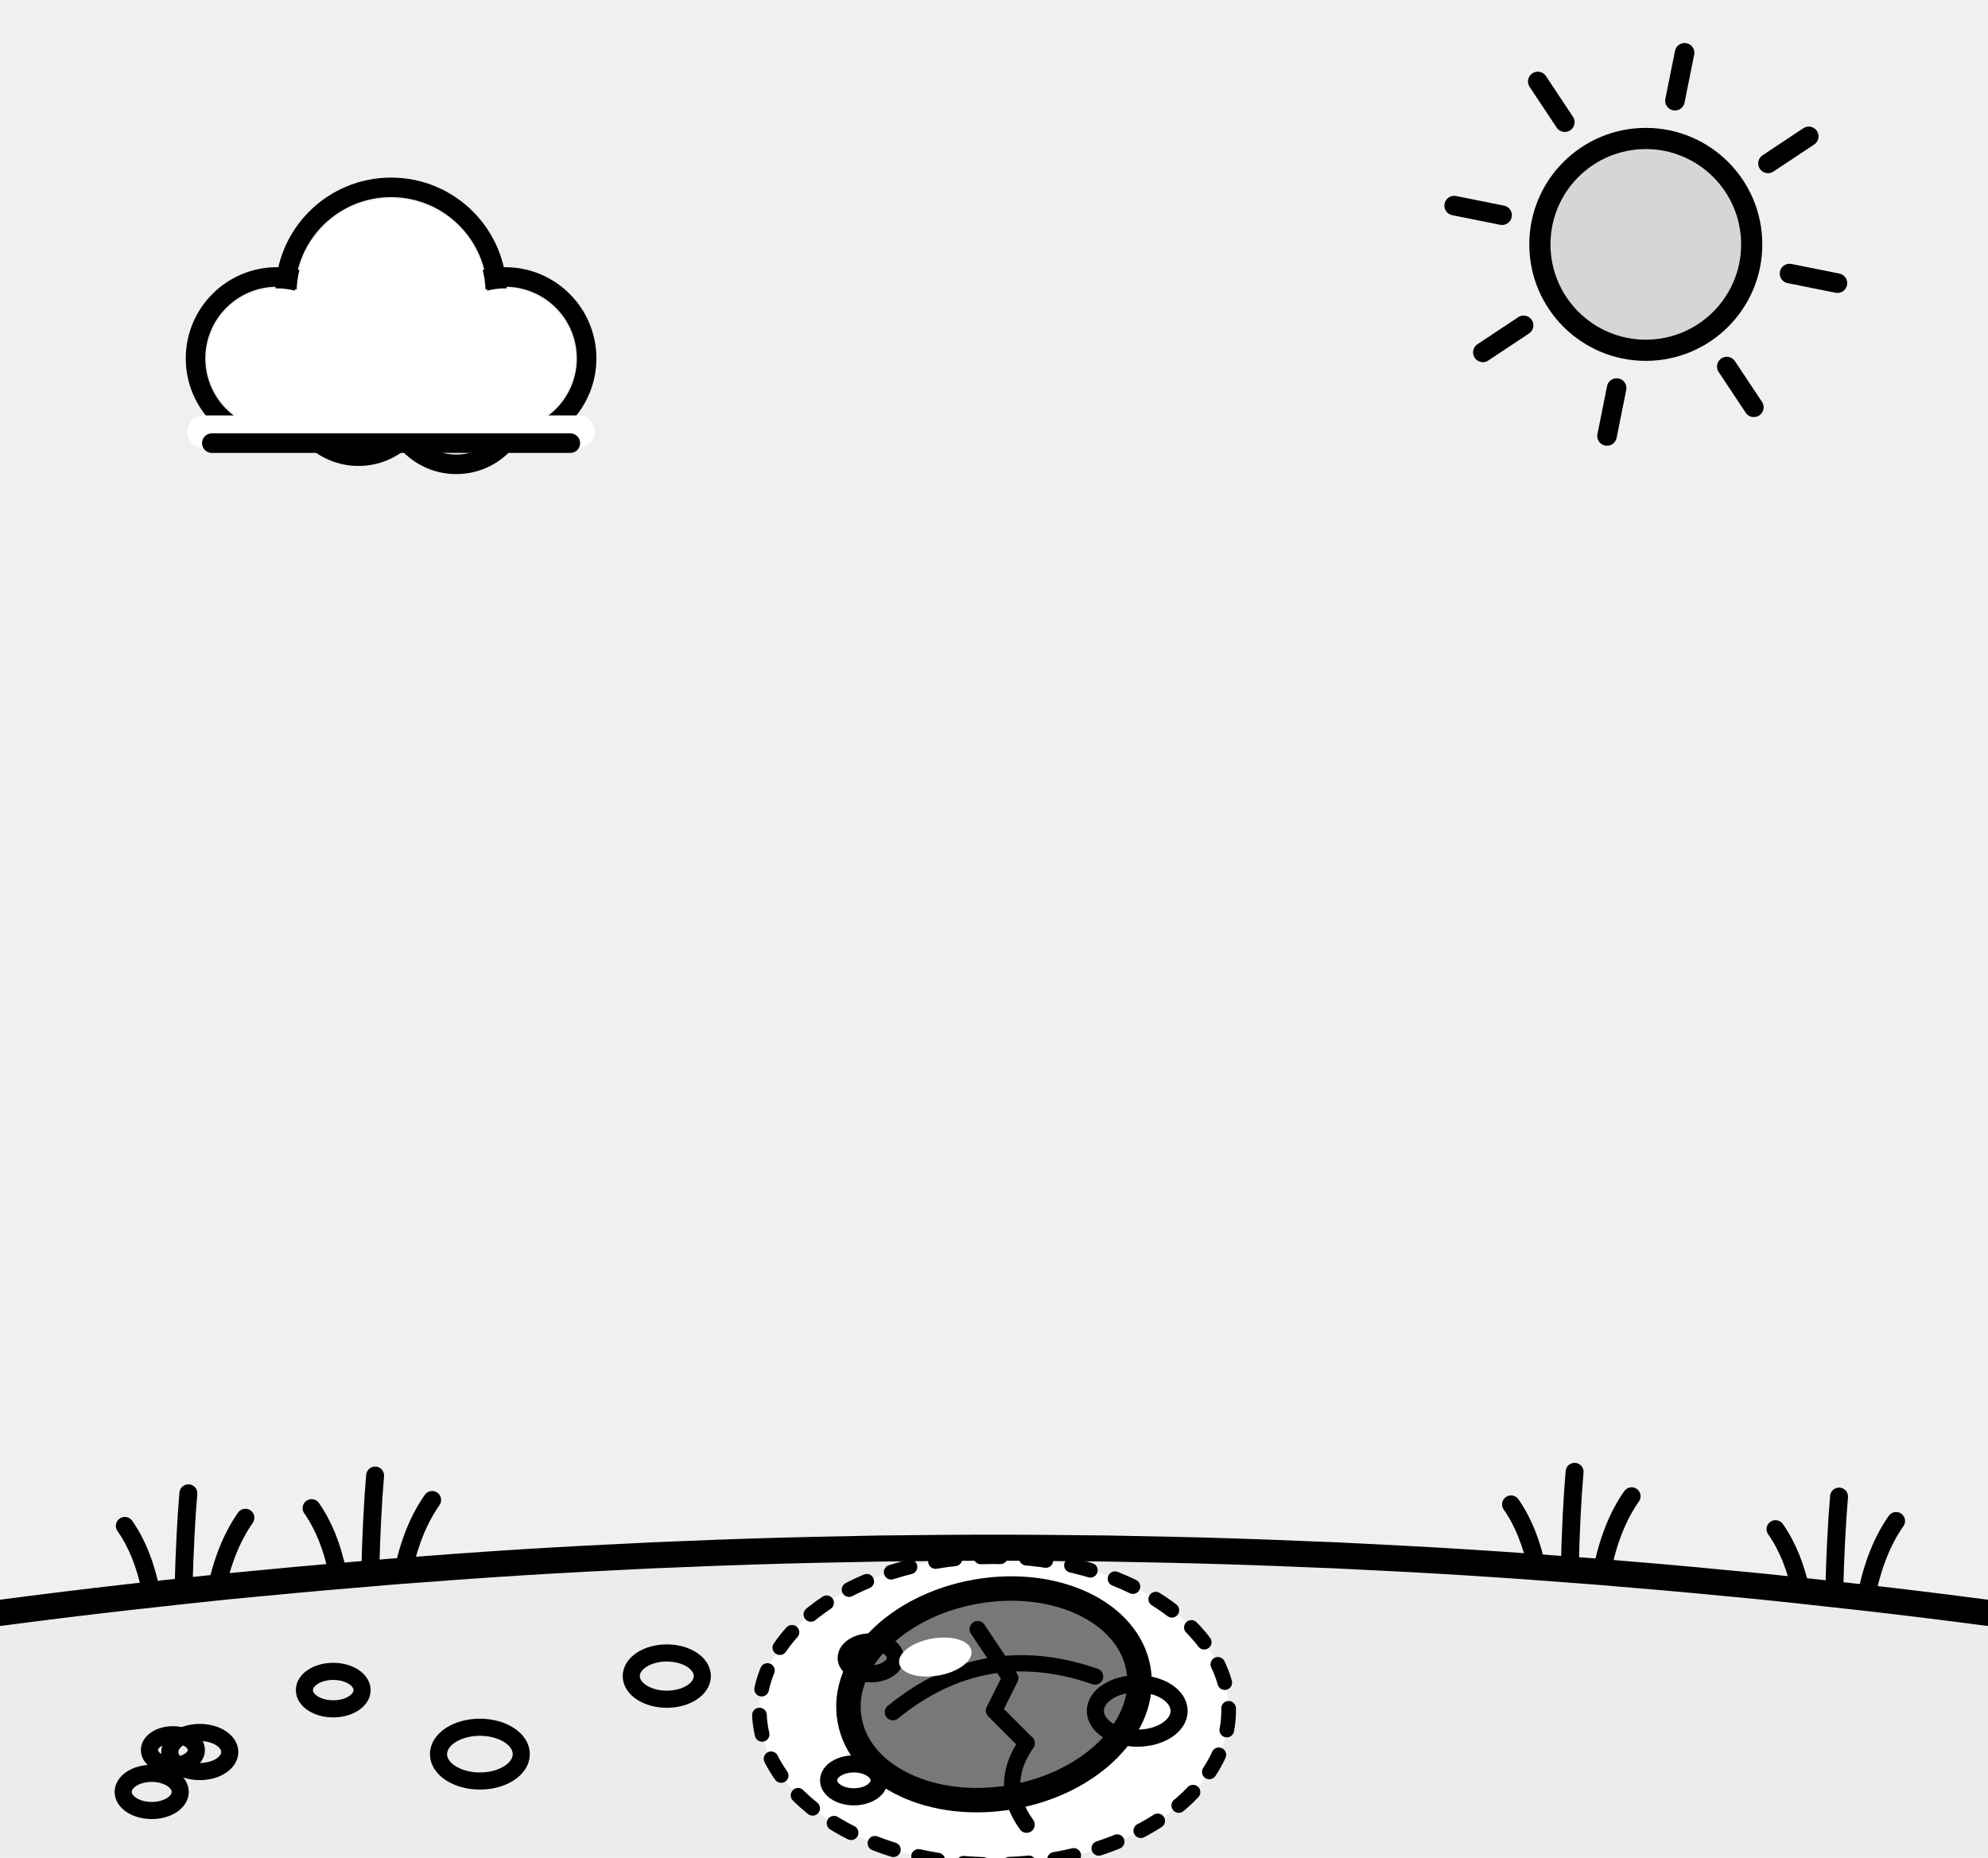
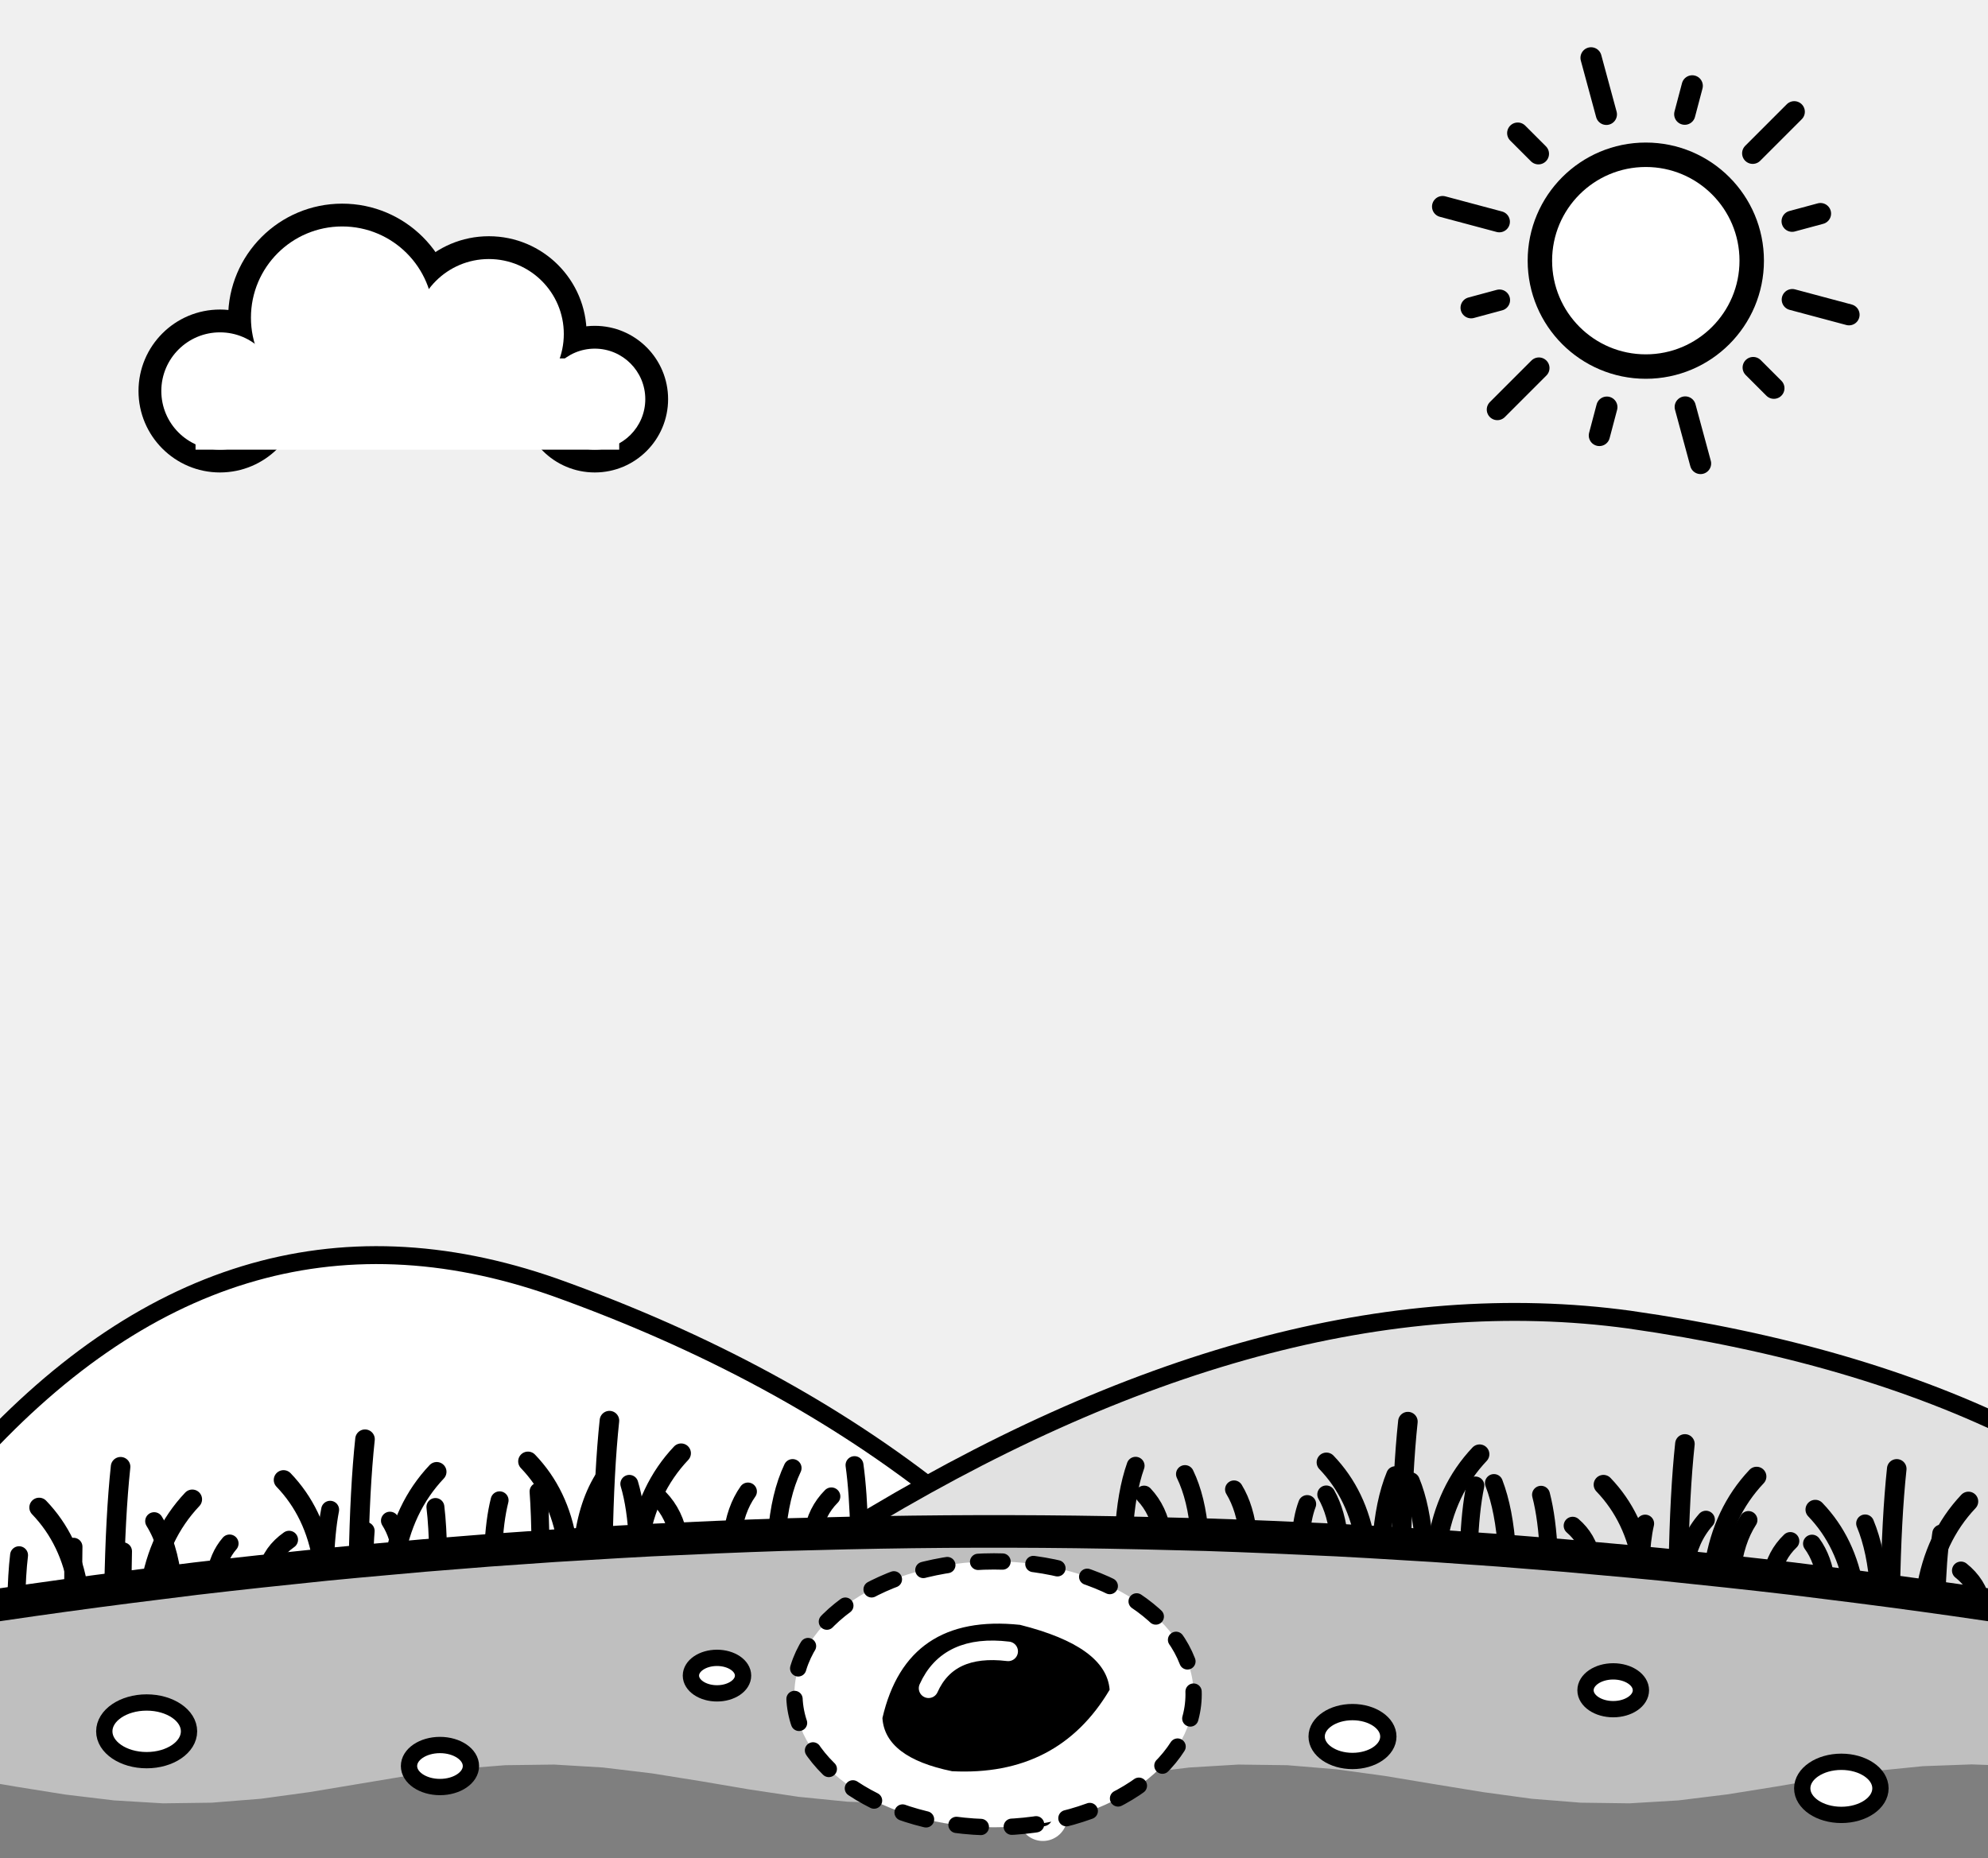
<svg xmlns="http://www.w3.org/2000/svg" width="122" height="114" viewBox="0 0 122 114">
-   <g id="shade">
-     <circle cx="101" cy="15" r="6.5" fill="rgb(214,214,214)" />
-     <path d="M0,99 L2,98.74 L4,98.49 L6,98.25 L8,98.02 L10,97.8 L12,97.58 L14,97.37 L16,97.18 L18,96.99 L20,96.81 L22,96.64 L24,96.47 L26,96.32 L28,96.17 L30,96.03 L32,95.9 L34,95.78 L36,95.67 L38,95.57 L40,95.47 L42,95.39 L44,95.31 L46,95.24 L48,95.18 L50,95.13 L52,95.09 L54,95.05 L56,95.03 L58,95.01 L60,95 L62,95 L64,95.01 L66,95.03 L68,95.05 L70,95.09 L72,95.13 L74,95.18 L76,95.24 L78,95.31 L80,95.39 L82,95.47 L84,95.57 L86,95.67 L88,95.78 L90,95.9 L92,96.03 L94,96.17 L96,96.32 L98,96.47 L100,96.64 L102,96.81 L104,96.99 L106,97.18 L108,97.37 L110,97.58 L112,97.8 L114,98.02 L116,98.25 L118,98.49 L120,98.74 L122,99 L122,114 L0,114 Z" fill="rgb(236,236,236)" />
-     <ellipse cx="61" cy="105" rx="14.4" ry="9.45" fill="#fff" />
-     <ellipse cx="61" cy="104" rx="9" ry="6.4" transform="rotate(-10 61 104)" fill="rgb(120,120,120)" />
-   </g>
-   <g id="ink" fill="none" stroke="#000" stroke-linecap="round" stroke-linejoin="round">
-     <circle cx="101" cy="15" r="6.5" stroke-width="1.3" />
-     <path d="M109.82,16.79 L112.76,17.38" stroke-width="1.2" />
-     <path d="M105.97,22.5 L107.63,25" stroke-width="1.2" />
-     <path d="M99.21,23.82 L98.62,26.76" stroke-width="1.2" />
-     <path d="M93.5,19.97 L91,21.63" stroke-width="1.2" />
-     <path d="M92.18,13.21 L89.24,12.62" stroke-width="1.2" />
-     <path d="M96.03,7.5 L94.37,5" stroke-width="1.2" />
-     <path d="M102.79,6.18 L103.38,3.24" stroke-width="1.2" />
-     <path d="M108.5,10.03 L111,8.37" stroke-width="1.2" />
-     <circle cx="17" cy="22" r="5" stroke-width="1.2" />
-     <circle cx="24" cy="18" r="6.5" stroke-width="1.2" />
-     <circle cx="31" cy="22" r="5" stroke-width="1.2" />
-     <circle cx="22" cy="24" r="4" stroke-width="1.2" />
-     <circle cx="28" cy="24.5" r="4" stroke-width="1.2" />
-     <circle cx="17" cy="22" r="4.3" fill="#fff" stroke="none" />
-     <circle cx="24" cy="18" r="5.8" fill="#fff" stroke="none" />
-     <circle cx="31" cy="22" r="4.3" fill="#fff" stroke="none" />
-     <circle cx="22" cy="24" r="3.3" fill="#fff" stroke="none" />
-     <circle cx="28" cy="24.5" r="3.3" fill="#fff" stroke="none" />
-     <path d="M12.5,26.5 L35.5,26.5" stroke="#fff" stroke-width="2" />
-     <path d="M13,27.2 L35,27.2" stroke-width="1.2" />
-     <path d="M0,99 L2,98.74 L4,98.49 L6,98.25 L8,98.02 L10,97.8 L12,97.58 L14,97.37 L16,97.18 L18,96.99 L20,96.81 L22,96.64 L24,96.47 L26,96.32 L28,96.17 L30,96.03 L32,95.9 L34,95.78 L36,95.67 L38,95.57 L40,95.47 L42,95.39 L44,95.31 L46,95.24 L48,95.18 L50,95.13 L52,95.09 L54,95.05 L56,95.03 L58,95.01 L60,95 L62,95 L64,95.01 L66,95.03 L68,95.05 L70,95.09 L72,95.13 L74,95.18 L76,95.24 L78,95.31 L80,95.39 L82,95.47 L84,95.57 L86,95.67 L88,95.78 L90,95.9 L92,96.03 L94,96.17 L96,96.32 L98,96.47 L100,96.64 L102,96.81 L104,96.99 L106,97.18 L108,97.37 L110,97.58 L112,97.8 L114,98.02 L116,98.25 L118,98.49 L120,98.74 L122,99" stroke-width="1.6" />
-     <ellipse cx="40.92" cy="102.88" rx="2.18" ry="1.42" stroke-width="1.05" />
-     <ellipse cx="12.26" cy="107.54" rx="1.84" ry="1.2" stroke-width="1.05" />
-     <ellipse cx="10.61" cy="107.42" rx="1.44" ry="0.94" stroke-width="1.05" />
-     <ellipse cx="53.44" cy="101.76" rx="1.51" ry="0.98" stroke-width="1.05" />
-     <ellipse cx="52.4" cy="109.28" rx="1.55" ry="1.01" stroke-width="1.05" />
-     <ellipse cx="29.45" cy="107.67" rx="2.54" ry="1.65" stroke-width="1.05" />
-     <ellipse cx="69.79" cy="105.02" rx="2.57" ry="1.67" stroke-width="1.05" />
-     <ellipse cx="9.31" cy="109.99" rx="1.75" ry="1.14" stroke-width="1.05" />
-     <ellipse cx="20.45" cy="103.74" rx="1.77" ry="1.15" stroke-width="1.05" />
-     <path d="M9.26,97.66 Q8.78,95.26 7.66,93.66" stroke-width="1.1" />
-     <path d="M11.26,97.66 Q11.35,94.06 11.56,91.66" stroke-width="1.1" />
-     <path d="M13.26,97.66 Q13.8,94.96 15.06,93.16" stroke-width="1.1" />
-     <path d="M20.72,96.57 Q20.24,94.17 19.12,92.57" stroke-width="1.1" />
-     <path d="M22.72,96.57 Q22.81,92.97 23.02,90.57" stroke-width="1.1" />
-     <path d="M24.72,96.57 Q25.26,93.87 26.52,92.07" stroke-width="1.1" />
-     <path d="M94.33,96.34 Q93.85,93.94 92.73,92.34" stroke-width="1.1" />
-     <path d="M96.33,96.34 Q96.42,92.74 96.63,90.34" stroke-width="1.1" />
-     <path d="M98.33,96.34 Q98.87,93.64 100.13,91.84" stroke-width="1.1" />
-     <path d="M110.56,97.86 Q110.08,95.46 108.96,93.86" stroke-width="1.1" />
-     <path d="M112.56,97.86 Q112.65,94.26 112.86,91.86" stroke-width="1.1" />
-     <path d="M114.56,97.86 Q115.1,95.16 116.36,93.36" stroke-width="1.1" />
-     <ellipse cx="61" cy="105" rx="14.4" ry="9.45" stroke-width="0.9" stroke-dasharray="1.2 1.6" />
-     <path d="M63,107 Q61.23,109.56 63,112" stroke-width="1" />
-     <ellipse cx="61" cy="104" rx="9" ry="6.4" transform="rotate(-10 61 104)" stroke-width="1.5" />
-     <path d="M54.7,104 Q61,100.48 67.3,104" transform="rotate(-10 61 104)" stroke-width="1" />
-     <ellipse cx="57.85" cy="101.12" rx="2.25" ry="1.15" transform="rotate(-10 61 104)" fill="#fff" stroke="none" />
-     <path d="M60,100 l2,3 l-1,2 l2,2" stroke-width="1" />
+   <g stroke-linecap="round" stroke-linejoin="round">
+     <path d="M109.99,18.39 L113.47,19.32" fill="none" stroke="#000" stroke-width="1.3" />
+     <path d="M107.59,22.56 L108.86,23.83" fill="none" stroke="#000" stroke-width="1.3" />
+     <path d="M103.42,24.98 L104.36,28.45" fill="none" stroke="#000" stroke-width="1.3" />
+     <path d="M98.61,24.99 L98.15,26.73" fill="none" stroke="#000" stroke-width="1.3" />
+     <path d="M94.44,22.59 L91.89,25.14" fill="none" stroke="#000" stroke-width="1.3" />
+     <path d="M92.02,18.42 L90.28,18.89" fill="none" stroke="#000" stroke-width="1.3" />
+     <path d="M92.01,13.61 L88.53,12.68" fill="none" stroke="#000" stroke-width="1.3" />
+     <path d="M94.41,9.44 L93.14,8.17" fill="none" stroke="#000" stroke-width="1.3" />
+     <path d="M98.58,7.02 L97.64,3.55" fill="none" stroke="#000" stroke-width="1.3" />
+     <path d="M103.39,7.01 L103.85,5.27" fill="none" stroke="#000" stroke-width="1.3" />
+     <path d="M107.56,9.41 L110.11,6.86" fill="none" stroke="#000" stroke-width="1.3" />
+     <path d="M109.98,13.58 L111.72,13.11" fill="none" stroke="#000" stroke-width="1.3" />
+     <circle cx="101" cy="16" r="6.5" fill="#fff" stroke="#000" stroke-width="1.5" />
+     <clipPath id="c1">
+       <rect x="0" y="0" width="122" height="29" />
+     </clipPath>
+     <g clip-path="url(#c1)">
+       <circle cx="13.5" cy="24" r="5" fill="#000" />
+       <circle cx="21" cy="19.5" r="7" fill="#000" />
+       <circle cx="30" cy="20.5" r="6" fill="#000" />
+       <circle cx="36.5" cy="24.5" r="4.5" fill="#000" />
+     </g>
+     <clipPath id="c2">
+       <rect x="0" y="0" width="122" height="27.6" />
+     </clipPath>
+     <g clip-path="url(#c2)">
+       <circle cx="13.5" cy="24" r="3.6" fill="#fff" />
+       <circle cx="21" cy="19.5" r="5.6" fill="#fff" />
+       <circle cx="30" cy="20.5" r="4.6" fill="#fff" />
+       <circle cx="36.5" cy="24.5" r="3.1" fill="#fff" />
+       <rect x="12" y="22" width="26" height="6" fill="#fff" />
+     </g>
+     <path d="M-2,90 Q14,72 34,79 Q48,84 58,92 L58,110 L-2,110 Z" fill="#fff" stroke="#000" stroke-width="1.1" />
+     <path d="M52,94 Q78,78 100,81 Q114,83 124,88 L124,110 L52,110 Z" fill="#e1e1e1" stroke="#000" stroke-width="1.1" />
+     <path d="M-2,98.8 L0,98.5 L2,98.21 L4,97.93 L6,97.66 L8,97.4 L10,97.15 L12,96.9 L14,96.67 L16,96.45 L18,96.24 L20,96.03 L22,95.84 L24,95.66 L26,95.48 L28,95.32 L30,95.16 L32,95.02 L34,94.88 L36,94.76 L38,94.64 L40,94.53 L42,94.44 L44,94.35 L46,94.27 L48,94.2 L50,94.15 L52,94.1 L54,94.06 L56,94.03 L58,94.01 L60,94 L62,94 L64,94.01 L66,94.03 L68,94.06 L70,94.1 L72,94.15 L74,94.2 L76,94.27 L78,94.35 L80,94.44 L82,94.53 L84,94.64 L86,94.76 L88,94.88 L90,95.02 L92,95.16 L94,95.32 L96,95.48 L98,95.66 L100,95.84 L102,96.03 L104,96.24 L106,96.45 L108,96.67 L110,96.9 L112,97.15 L114,97.4 L116,97.66 L118,97.93 L120,98.21 L122,98.5 L124,98.8 L124,116 L-2,116 Z" fill="#bfbfbf" />
+     <path d="M-2,109.16 L1,109.67 L4,110.15 L7,110.51 L10,110.69 L13,110.65 L16,110.41 L19,110 L22,109.5 L25,109 L28,108.59 L31,108.35 L34,108.31 L37,108.49 L40,108.85 L43,109.33 L46,109.84 L49,110.29 L52,110.59 L55,110.7 L58,110.59 L61,110.28 L64,109.83 L67,109.32 L70,108.85 L73,108.49 L76,108.31 L79,108.35 L82,108.6 L85,109.01 L88,109.51 L91,110 L94,110.41 L97,110.65 L100,110.69 L103,110.51 L106,110.14 L109,109.66 L112,109.15 L115,108.71 L118,108.41 L121,108.3 L124,108.41 L124,116 L-2,116 Z" fill="#7f7f7f" />
+     <ellipse cx="9" cy="106.27" rx="2.6" ry="1.77" fill="#fff" stroke="#000" stroke-width="1" />
+     <ellipse cx="27" cy="108.4" rx="1.9" ry="1.29" fill="#fff" stroke="#000" stroke-width="1" />
+     <ellipse cx="44" cy="102.85" rx="1.6" ry="1.09" fill="#fff" stroke="#000" stroke-width="1" />
+     <ellipse cx="83" cy="106.59" rx="2.2" ry="1.5" fill="#fff" stroke="#000" stroke-width="1" />
+     <ellipse cx="99" cy="103.75" rx="1.7" ry="1.16" fill="#fff" stroke="#000" stroke-width="1" />
+     <ellipse cx="113" cy="109.77" rx="2.4" ry="1.63" fill="#fff" stroke="#000" stroke-width="1" />
+     <path d="M1,98.35 q0.03,-1.73 0.17,-2.89" fill="none" stroke="#000" stroke-width="1.1" />
+     <path d="M4.49,97.86 q0,-1.75 0.02,-2.92" fill="none" stroke="#000" stroke-width="1.1" />
+     <path d="M7.52,97.46 q0.01,-1.35 0.03,-2.24" fill="none" stroke="#000" stroke-width="1.1" />
+     <path d="M10.6,97.07 q-0.23,-2.22 -1.14,-3.7" fill="none" stroke="#000" stroke-width="1.1" />
+     <path d="M13.22,96.76 q0.17,-1.21 0.87,-2.02" fill="none" stroke="#000" stroke-width="1.1" />
+     <path d="M16.39,96.41 q0.27,-1.14 1.35,-1.9" fill="none" stroke="#000" stroke-width="1.1" />
+     <path d="M19.94,96.04 q0.06,-2.02 0.32,-3.37" fill="none" stroke="#000" stroke-width="1.1" />
+     <path d="M22.36,95.81 q0.02,-1.1 0.08,-1.84" fill="none" stroke="#000" stroke-width="1.1" />
+     <path d="M24.65,95.6 q-0.14,-1.35 -0.72,-2.26" fill="none" stroke="#000" stroke-width="1.1" />
+     <path d="M26.89,95.41 q-0.03,-1.75 -0.17,-2.91" fill="none" stroke="#000" stroke-width="1.1" />
+     <path d="M30.27,95.14 q0.08,-1.83 0.39,-3.05" fill="none" stroke="#000" stroke-width="1.1" />
+     <path d="M33.17,94.94 q-0.02,-2.03 -0.12,-3.39" fill="none" stroke="#000" stroke-width="1.1" />
+     <path d="M35.76,94.77 q0.28,-2.52 1.39,-4.19" fill="none" stroke="#000" stroke-width="1.1" />
+     <path d="M39.14,94.58 q-0.1,-2.1 -0.52,-3.5" fill="none" stroke="#000" stroke-width="1.1" />
+     <path d="M41.66,94.45 q-0.24,-1.5 -1.2,-2.49" fill="none" stroke="#000" stroke-width="1.1" />
+     <path d="M44.93,94.31 q0.19,-1.66 0.97,-2.76" fill="none" stroke="#000" stroke-width="1.1" />
+     <path d="M47.67,94.21 q0.19,-2.46 0.97,-4.1" fill="none" stroke="#000" stroke-width="1.1" />
+     <path d="M49.87,94.15 q0.23,-1.38 1.15,-2.3" fill="none" stroke="#000" stroke-width="1.1" />
+     <path d="M52.73,94.08 q-0.06,-2.49 -0.29,-4.15" fill="none" stroke="#000" stroke-width="1.1" />
+     <path d="M68.97,94.08 q0.14,-2.47 0.72,-4.11" fill="none" stroke="#000" stroke-width="1.1" />
+     <path d="M71.33,94.13 q-0.22,-1.43 -1.12,-2.39" fill="none" stroke="#000" stroke-width="1.1" />
+     <path d="M73.62,94.19 q-0.18,-2.23 -0.9,-3.71" fill="none" stroke="#000" stroke-width="1.1" />
+     <path d="M76.6,94.29 q-0.17,-1.72 -0.87,-2.87" fill="none" stroke="#000" stroke-width="1.1" />
+     <path d="M79.82,94.43 q0.08,-1.27 0.4,-2.11" fill="none" stroke="#000" stroke-width="1.1" />
+     <path d="M82.19,94.54 q-0.16,-1.69 -0.8,-2.81" fill="none" stroke="#000" stroke-width="1.1" />
+     <path d="M84.77,94.68 q0.17,-2.48 0.85,-4.13" fill="none" stroke="#000" stroke-width="1.1" />
+     <path d="M87.39,94.84 q-0.16,-2.35 -0.81,-3.92" fill="none" stroke="#000" stroke-width="1.1" />
+     <path d="M90.14,95.03 q0.08,-2.31 0.4,-3.85" fill="none" stroke="#000" stroke-width="1.1" />
+     <path d="M92.48,95.2 q-0.16,-2.5 -0.8,-4.17" fill="none" stroke="#000" stroke-width="1.1" />
+     <path d="M95.05,95.4 q-0.1,-2.19 -0.48,-3.65" fill="none" stroke="#000" stroke-width="1.1" />
+     <path d="M97.66,95.63 q-0.23,-1.19 -1.15,-1.98" fill="none" stroke="#000" stroke-width="1.1" />
+     <path d="M100.68,95.9 q0.06,-1.43 0.28,-2.38" fill="none" stroke="#000" stroke-width="1.1" />
+     <path d="M103.4,96.17 q0.26,-1.73 1.29,-2.89" fill="none" stroke="#000" stroke-width="1.1" />
+     <path d="M106.27,96.48 q0.21,-1.91 1.03,-3.18" fill="none" stroke="#000" stroke-width="1.1" />
+     <path d="M108.73,96.76 q0.23,-1.3 1.14,-2.17" fill="none" stroke="#000" stroke-width="1.1" />
+     <path d="M112.07,97.15 q-0.17,-1.44 -0.87,-2.4" fill="none" stroke="#000" stroke-width="1.1" />
+     <path d="M115.31,97.57 q-0.17,-2.43 -0.85,-4.06" fill="none" stroke="#000" stroke-width="1.1" />
+     <path d="M118.84,98.05 q0.06,-2.35 0.29,-3.92" fill="none" stroke="#000" stroke-width="1.1" />
+     <path d="M121.63,98.45 q-0.26,-1.23 -1.29,-2.05" fill="none" stroke="#000" stroke-width="1.1" />
+     <path d="M4.8,97.53 q-0.48,-3 -2.4,-5" fill="none" stroke="#000" stroke-width="1.2" />
+     <path d="M7,97.53 q0.08,-4.5 0.4,-7.5" fill="none" stroke="#000" stroke-width="1.2" />
+     <path d="M9.2,97.53 q0.52,-3.3 2.6,-5.5" fill="none" stroke="#000" stroke-width="1.2" />
+     <path d="M19.8,95.84 q-0.48,-3 -2.4,-5" fill="none" stroke="#000" stroke-width="1.2" />
+     <path d="M22,95.84 q0.08,-4.5 0.4,-7.5" fill="none" stroke="#000" stroke-width="1.2" />
+     <path d="M24.2,95.84 q0.52,-3.3 2.6,-5.5" fill="none" stroke="#000" stroke-width="1.2" />
+     <path d="M34.8,94.7 q-0.48,-3 -2.4,-5" fill="none" stroke="#000" stroke-width="1.2" />
+     <path d="M37,94.7 q0.08,-4.5 0.4,-7.5" fill="none" stroke="#000" stroke-width="1.2" />
+     <path d="M39.2,94.7 q0.52,-3.3 2.6,-5.5" fill="none" stroke="#000" stroke-width="1.2" />
+     <path d="M83.8,94.76 q-0.48,-3 -2.4,-5" fill="none" stroke="#000" stroke-width="1.2" />
+     <path d="M86,94.76 q0.08,-4.5 0.4,-7.5" fill="none" stroke="#000" stroke-width="1.2" />
+     <path d="M88.2,94.76 q0.52,-3.3 2.6,-5.5" fill="none" stroke="#000" stroke-width="1.2" />
+     <path d="M100.8,96.13 q-0.48,-3 -2.4,-5" fill="none" stroke="#000" stroke-width="1.2" />
+     <path d="M103,96.13 q0.08,-4.5 0.4,-7.5" fill="none" stroke="#000" stroke-width="1.2" />
+     <path d="M105.2,96.13 q0.52,-3.3 2.6,-5.5" fill="none" stroke="#000" stroke-width="1.2" />
+     <path d="M113.8,97.66 q-0.48,-3 -2.4,-5" fill="none" stroke="#000" stroke-width="1.2" />
+     <path d="M116,97.66 q0.08,-4.5 0.4,-7.5" fill="none" stroke="#000" stroke-width="1.2" />
+     <path d="M118.2,97.66 q0.52,-3.3 2.6,-5.5" fill="none" stroke="#000" stroke-width="1.2" />
+     <path d="M-2,98.8 L0,98.5 L2,98.21 L4,97.93 L6,97.66 L8,97.4 L10,97.15 L12,96.9 L14,96.67 L16,96.45 L18,96.24 L20,96.03 L22,95.84 L24,95.66 L26,95.48 L28,95.32 L30,95.16 L32,95.02 L34,94.88 L36,94.76 L38,94.64 L40,94.53 L42,94.44 L44,94.35 L46,94.27 L48,94.2 L50,94.15 L52,94.1 L54,94.06 L56,94.03 L58,94.01 L60,94 L62,94 L64,94.01 L66,94.03 L68,94.06 L70,94.1 L72,94.15 L74,94.2 L76,94.27 L78,94.35 L80,94.44 L82,94.53 L84,94.64 L86,94.76 L88,94.88 L90,95.02 L92,95.16 L94,95.32 L96,95.48 L98,95.66 L100,95.84 L102,96.03 L104,96.24 L106,96.45 L108,96.67 L110,96.9 L112,97.15 L114,97.4 L116,97.66 L118,97.93 L120,98.21 L122,98.5 L124,98.8" fill="none" stroke="#000" stroke-width="2" />
+     <path d="M64,106 Q64.65,108.92 64,111.5" fill="none" stroke="#fff" stroke-width="3" />
+     <path d="M64,106 Q64.65,108.92 64,111.5" fill="none" stroke="#000" stroke-width="1.2" />
+     <ellipse cx="61" cy="104" rx="12.25" ry="8.16" fill="#fff" stroke="#000" stroke-width="1" stroke-dasharray="1.5 1.9" />
+     <path d="M54,104 Q56.8,98 63.45,100.16 Q68.35,102.56 68,105.2 Q63.8,109.76 57.5,108.08 Q53.65,106.4 54,104 Z" fill="#000" transform="rotate(-12 61 104)" />
+     <path d="M57.15,102.8 Q58.9,100.4 62.4,101.6" fill="none" stroke="#fff" stroke-width="1.2" transform="rotate(-12 61 104)" />
  </g>
</svg>
